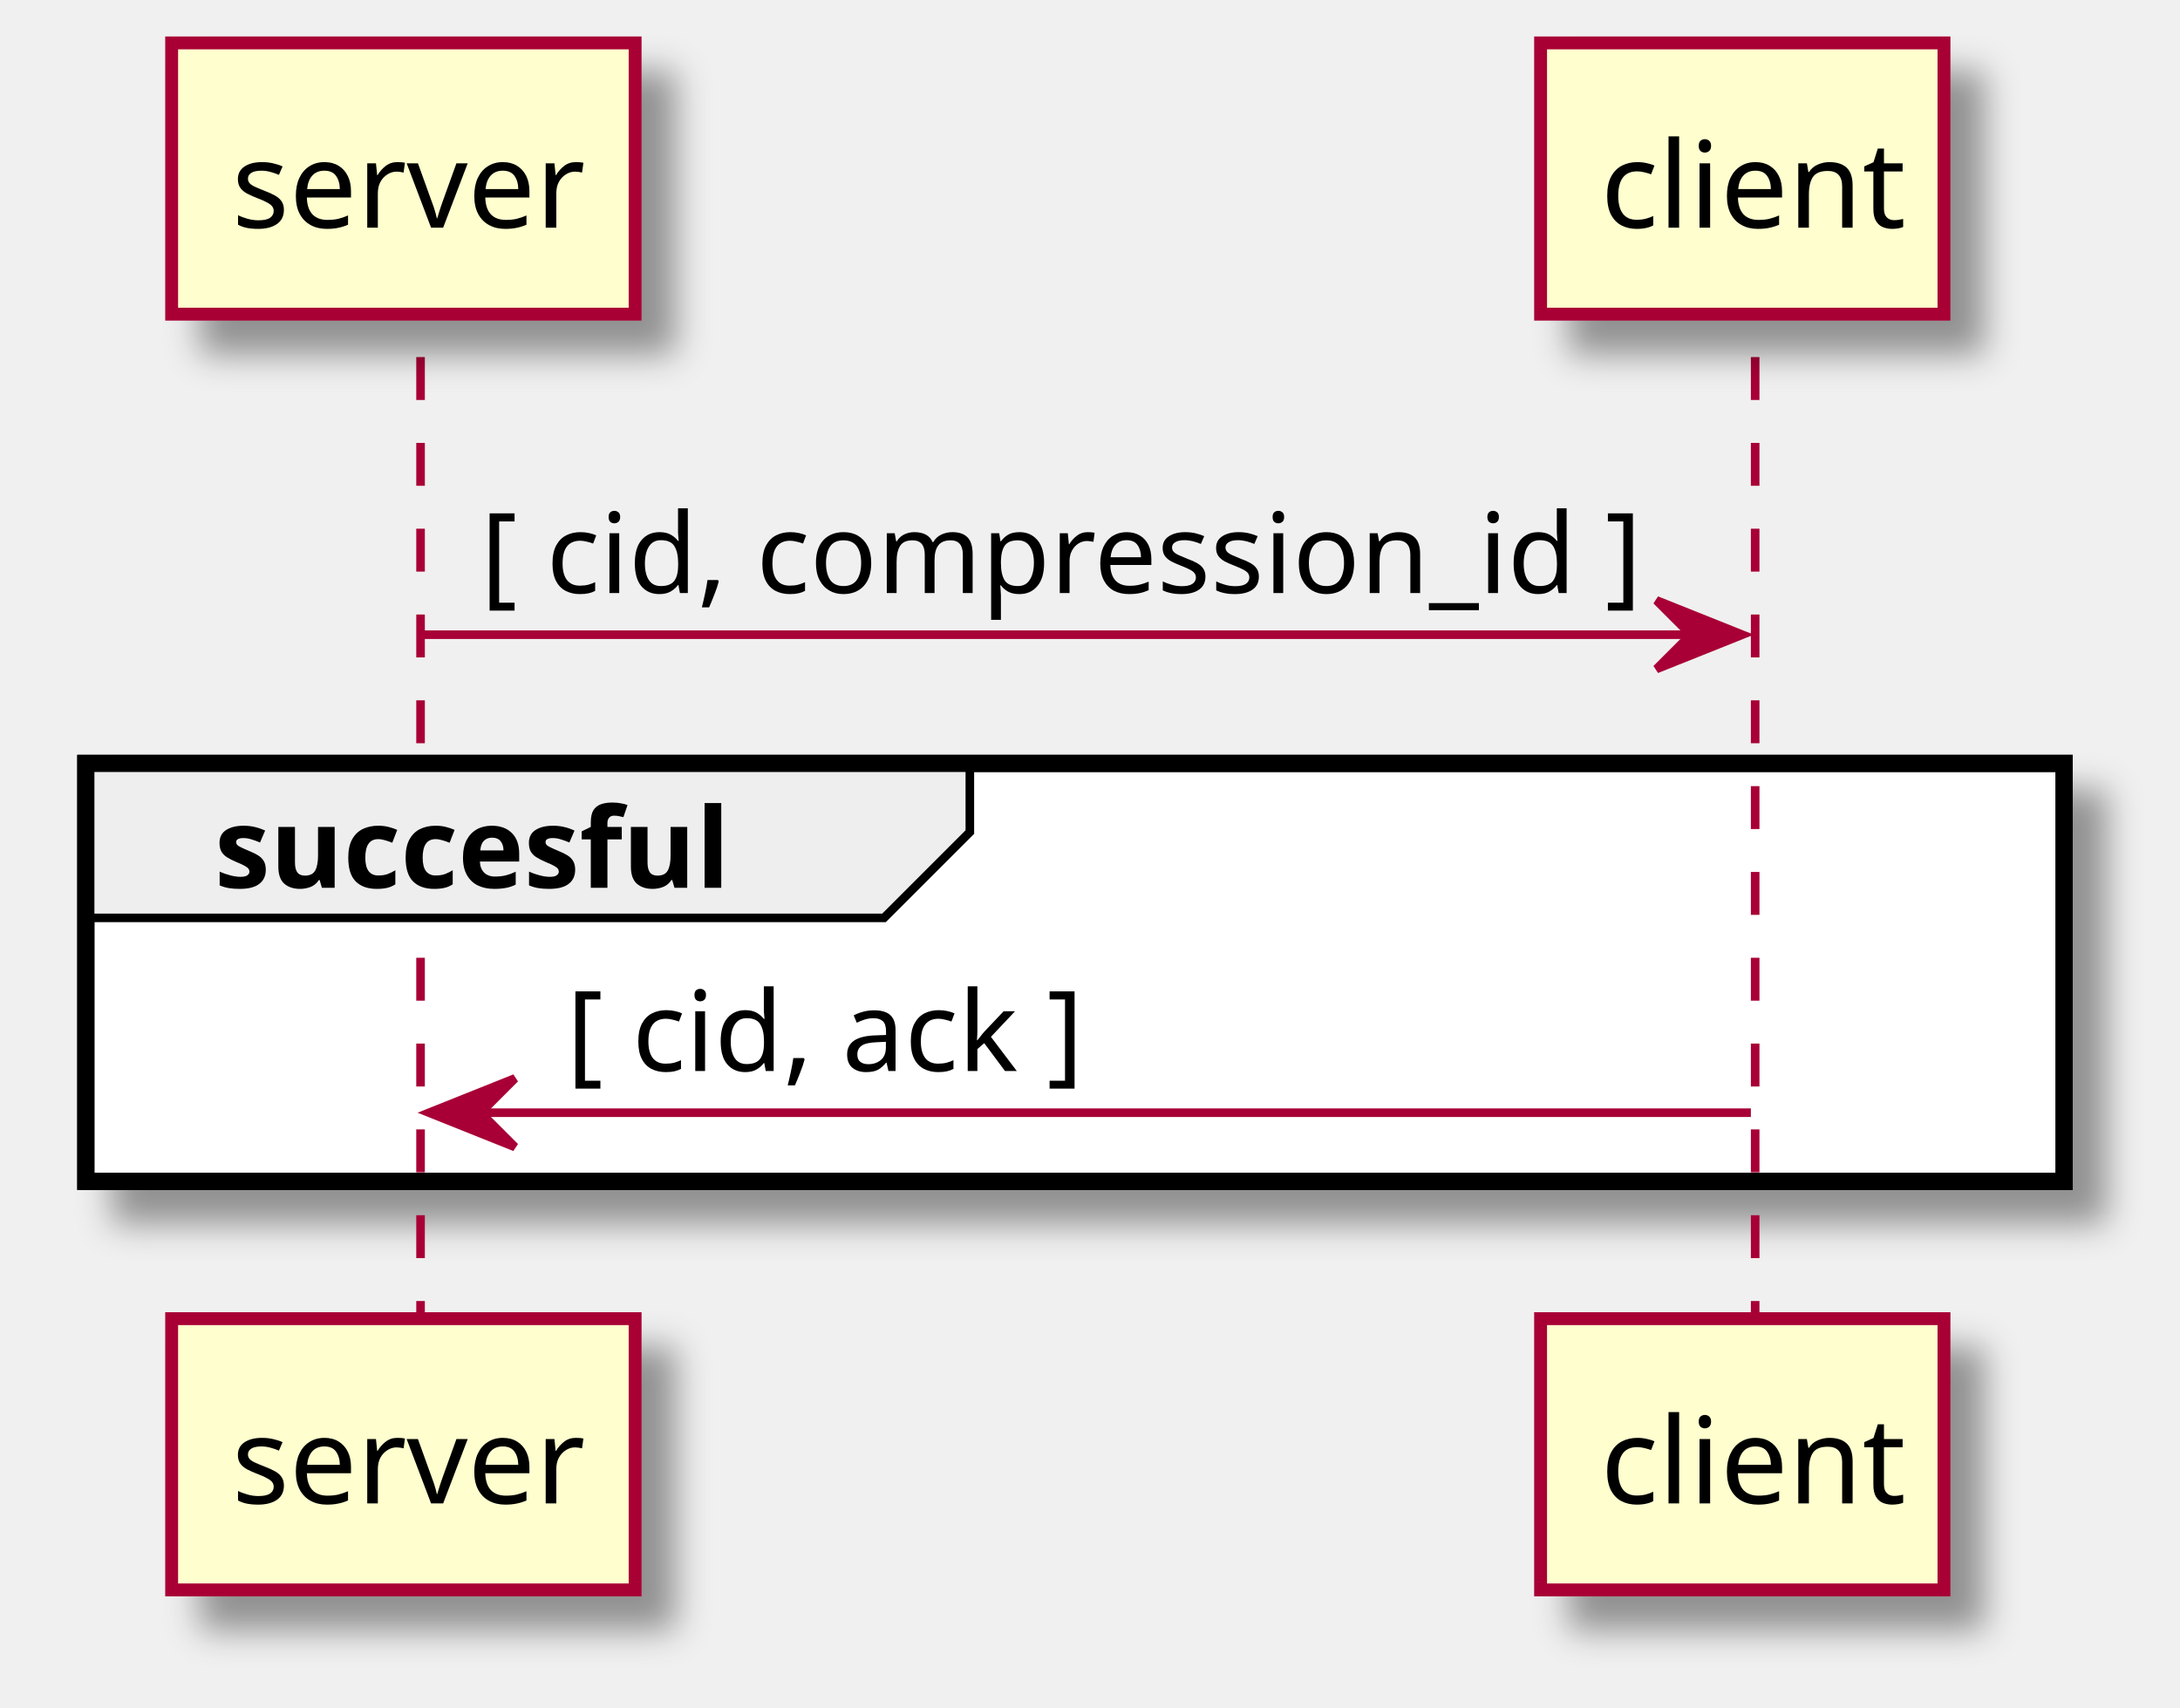
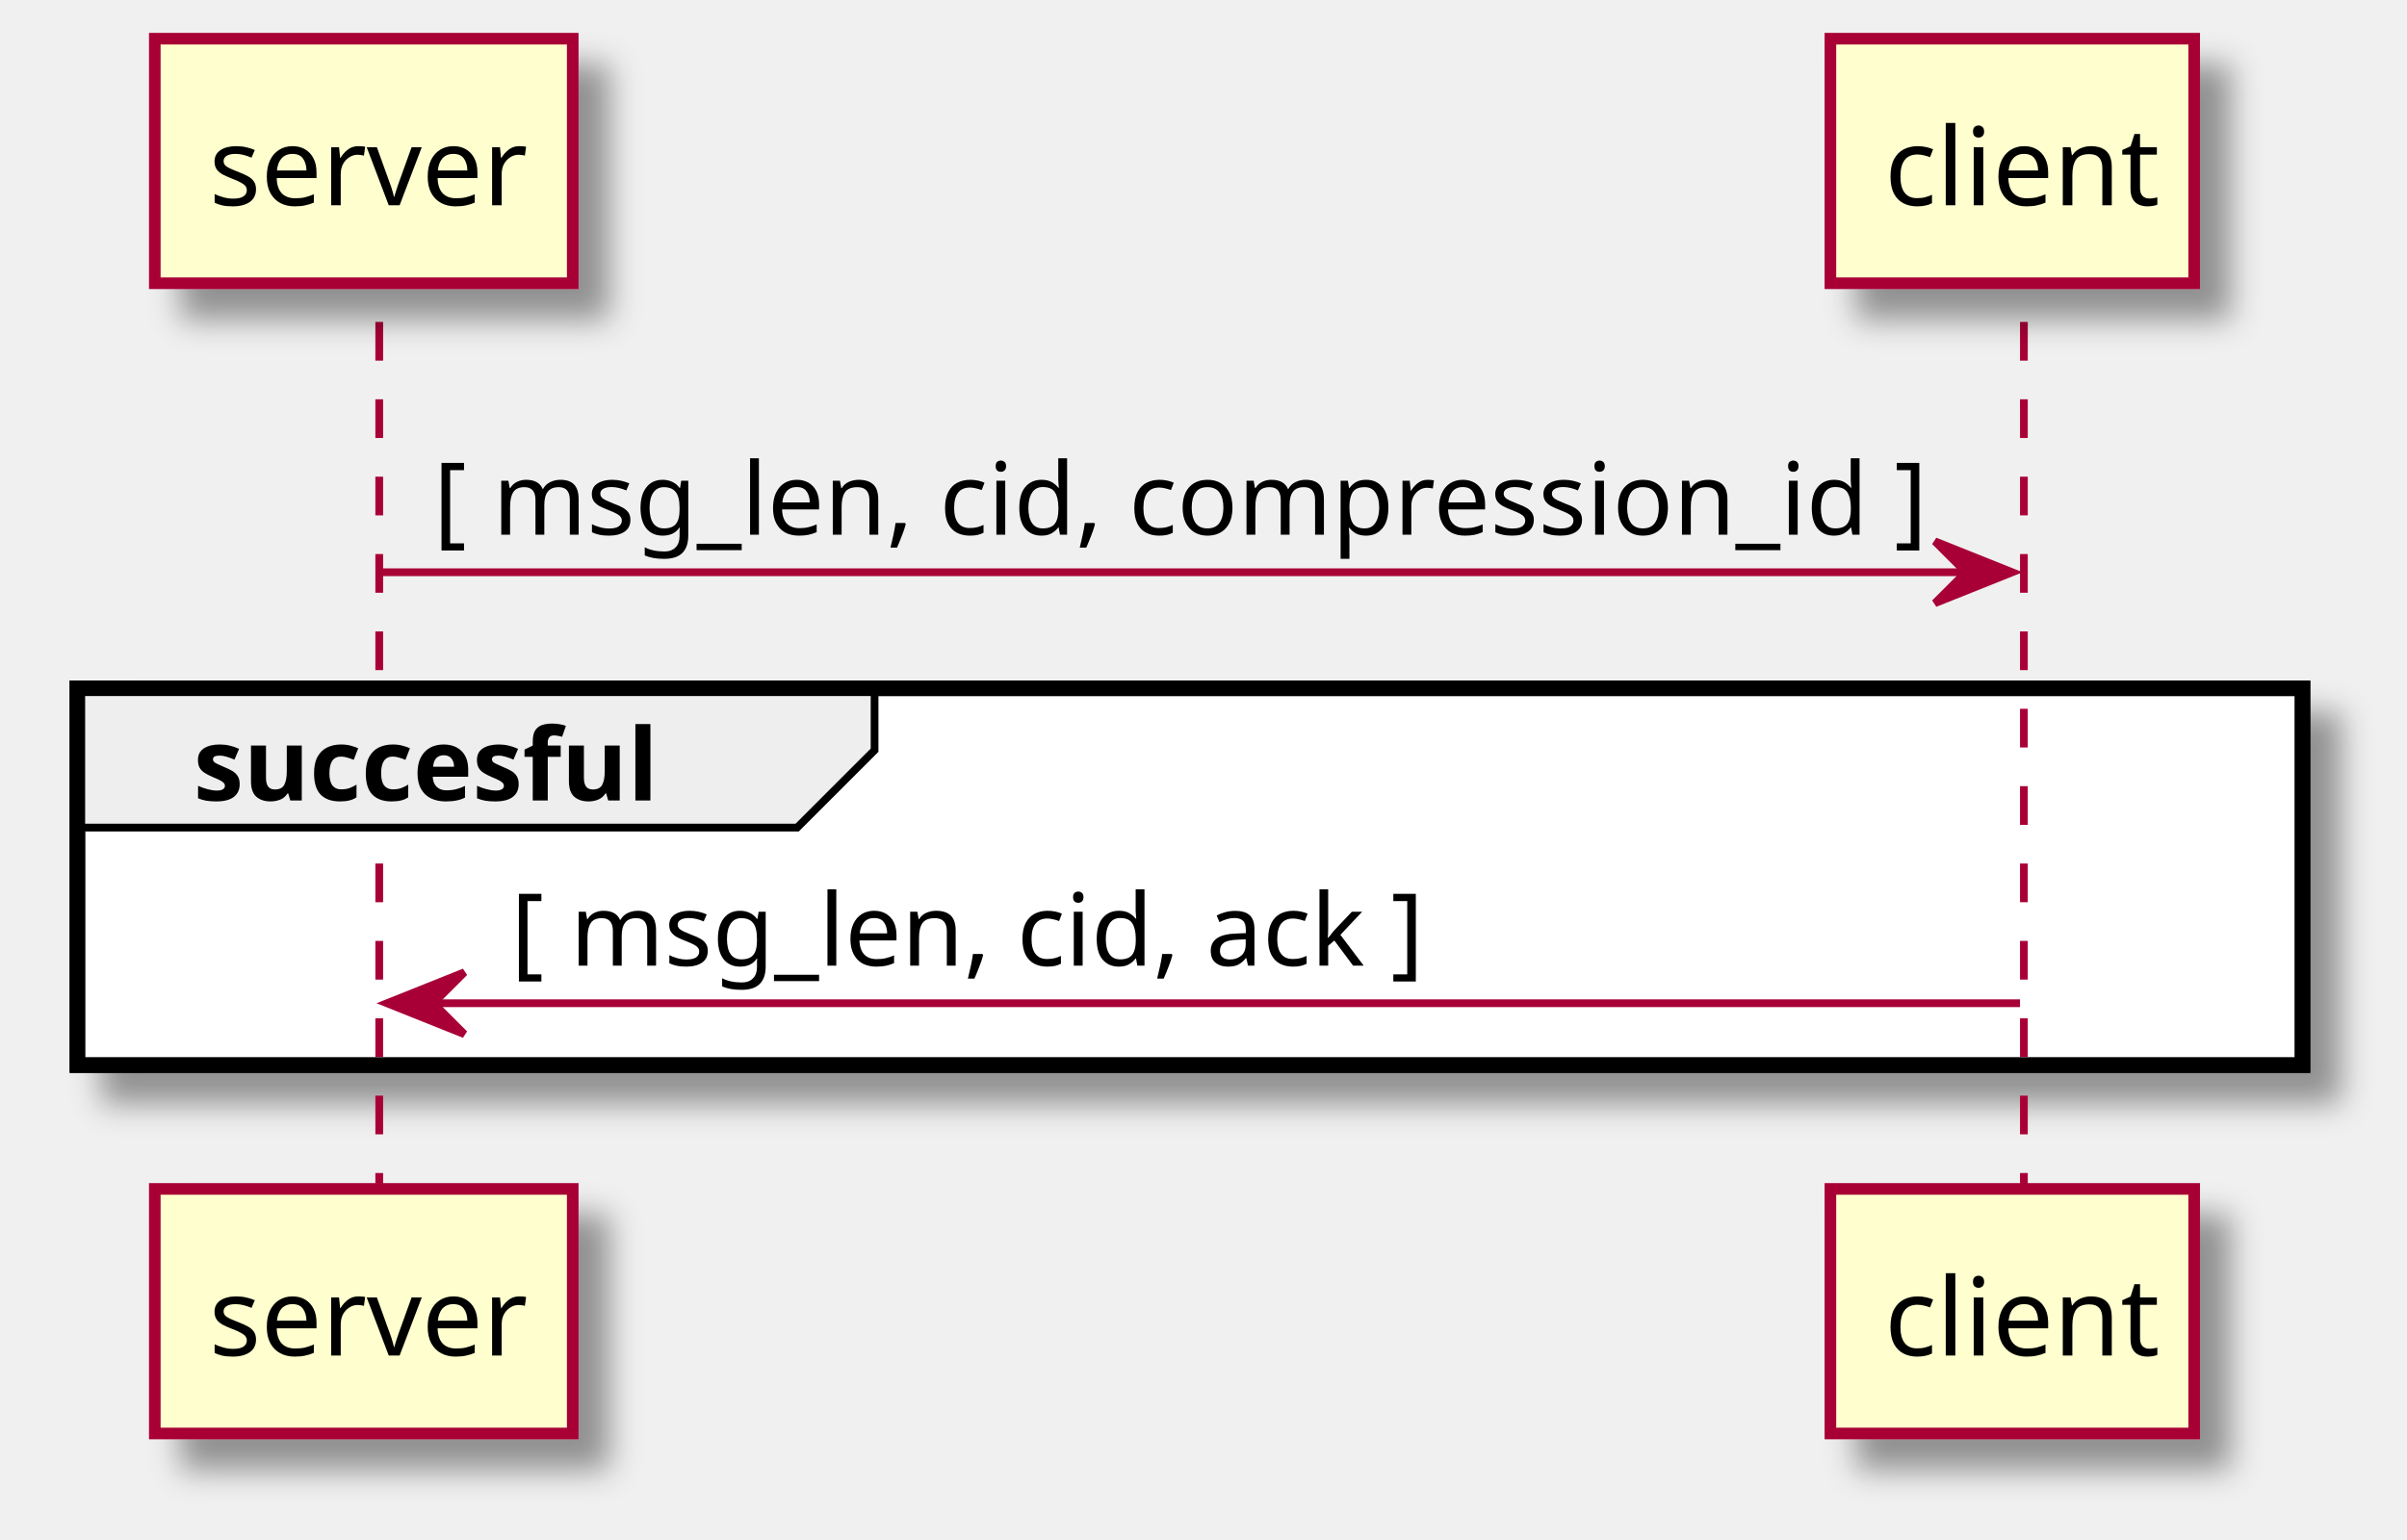
- <svg xmlns="http://www.w3.org/2000/svg" contentScriptType="application/ecmascript" contentStyleType="text/css" height="199px" preserveAspectRatio="none" style="width:254px;height:199px;background:#FFFFFF;" version="1.1" viewBox="0 0 254 199" width="254px" zoomAndPan="magnify">
+ <svg xmlns="http://www.w3.org/2000/svg" contentScriptType="application/ecmascript" contentStyleType="text/css" height="199px" preserveAspectRatio="none" style="width:311px;height:199px;background:#FFFFFF;" version="1.1" viewBox="0 0 311 199" width="311px" zoomAndPan="magnify">
  <defs>
-     <filter height="300%" id="f18bo62y2vt0yl" width="300%" x="-1" y="-1">
+     <filter height="300%" id="f1mgk3upxos73" width="300%" x="-1" y="-1">
      <feGaussianBlur result="blurOut" stdDeviation="2.0" />
      <feColorMatrix in="blurOut" result="blurOut2" type="matrix" values="0 0 0 0 0 0 0 0 0 0 0 0 0 0 0 0 0 0 .4 0" />
      <feOffset dx="4.0" dy="4.0" in="blurOut2" result="blurOut3" />
      <feBlend in="SourceGraphic" in2="blurOut3" mode="normal" />
    </filter>
  </defs>
  <g>
-     <rect fill="#FFFFFF" filter="url(#f18bo62y2vt0yl)" height="48.703" style="stroke:#000000;stroke-width:2.0;" width="230.5" x="10" y="88.961" />
+     <rect fill="#FFFFFF" filter="url(#f1mgk3upxos73)" height="48.703" style="stroke:#000000;stroke-width:2.0;" width="287.5" x="10" y="88.961" />
    <line style="stroke:#A80036;stroke-width:1.0;stroke-dasharray:5.0,5.0;" x1="49" x2="49" y1="41.609" y2="154.664" />
-     <line style="stroke:#A80036;stroke-width:1.0;stroke-dasharray:5.0,5.0;" x1="204.5" x2="204.5" y1="41.609" y2="154.664" />
-     <rect fill="#FEFECE" filter="url(#f18bo62y2vt0yl)" height="31.609" style="stroke:#A80036;stroke-width:1.5;" width="54" x="20" y="5" />
+     <line style="stroke:#A80036;stroke-width:1.0;stroke-dasharray:5.0,5.0;" x1="261.5" x2="261.5" y1="41.609" y2="154.664" />
+     <rect fill="#FEFECE" filter="url(#f1mgk3upxos73)" height="31.609" style="stroke:#A80036;stroke-width:1.5;" width="54" x="20" y="5" />
    <text fill="#000000" font-family="sans-serif" font-size="14" lengthAdjust="spacing" textLength="40" x="27" y="26.533">server</text>
-     <rect fill="#FEFECE" filter="url(#f18bo62y2vt0yl)" height="31.609" style="stroke:#A80036;stroke-width:1.5;" width="54" x="20" y="153.664" />
+     <rect fill="#FEFECE" filter="url(#f1mgk3upxos73)" height="31.609" style="stroke:#A80036;stroke-width:1.5;" width="54" x="20" y="153.664" />
    <text fill="#000000" font-family="sans-serif" font-size="14" lengthAdjust="spacing" textLength="40" x="27" y="175.197">server</text>
-     <rect fill="#FEFECE" filter="url(#f18bo62y2vt0yl)" height="31.609" style="stroke:#A80036;stroke-width:1.5;" width="47" x="179.5" y="5" />
-     <text fill="#000000" font-family="sans-serif" font-size="14" lengthAdjust="spacing" textLength="33" x="186.5" y="26.533">client</text>
-     <rect fill="#FEFECE" filter="url(#f18bo62y2vt0yl)" height="31.609" style="stroke:#A80036;stroke-width:1.5;" width="47" x="179.5" y="153.664" />
-     <text fill="#000000" font-family="sans-serif" font-size="14" lengthAdjust="spacing" textLength="33" x="186.5" y="175.197">client</text>
-     <polygon fill="#A80036" points="193,69.961,203,73.961,193,77.961,197,73.961" style="stroke:#A80036;stroke-width:1.0;" />
-     <line style="stroke:#A80036;stroke-width:1.0;" x1="49" x2="199" y1="73.961" y2="73.961" />
-     <text fill="#000000" font-family="sans-serif" font-size="13" lengthAdjust="spacing" textLength="132" x="56" y="69.105">[ cid, compression_id ]</text>
+     <rect fill="#FEFECE" filter="url(#f1mgk3upxos73)" height="31.609" style="stroke:#A80036;stroke-width:1.5;" width="47" x="236.5" y="5" />
+     <text fill="#000000" font-family="sans-serif" font-size="14" lengthAdjust="spacing" textLength="33" x="243.5" y="26.533">client</text>
+     <rect fill="#FEFECE" filter="url(#f1mgk3upxos73)" height="31.609" style="stroke:#A80036;stroke-width:1.5;" width="47" x="236.5" y="153.664" />
+     <text fill="#000000" font-family="sans-serif" font-size="14" lengthAdjust="spacing" textLength="33" x="243.5" y="175.197">client</text>
+     <polygon fill="#A80036" points="250,69.961,260,73.961,250,77.961,254,73.961" style="stroke:#A80036;stroke-width:1.0;" />
+     <line style="stroke:#A80036;stroke-width:1.0;" x1="49" x2="256" y1="73.961" y2="73.961" />
+     <text fill="#000000" font-family="sans-serif" font-size="13" lengthAdjust="spacing" textLength="189" x="56" y="69.105">[ msg_len, cid, compression_id ]</text>
    <path d="M10,88.961 L113,88.961 L113,96.961 L103,106.961 L10,106.961 L10,88.961 " fill="#EEEEEE" style="stroke:#000000;stroke-width:1.0;" />
-     <rect fill="none" height="48.703" style="stroke:#000000;stroke-width:2.0;" width="230.5" x="10" y="88.961" />
+     <rect fill="none" height="48.703" style="stroke:#000000;stroke-width:2.0;" width="287.5" x="10" y="88.961" />
    <text fill="#000000" font-family="sans-serif" font-size="13" font-weight="bold" lengthAdjust="spacing" textLength="58" x="25" y="103.456">succesful</text>
    <polygon fill="#A80036" points="60,125.664,50,129.664,60,133.664,56,129.664" style="stroke:#A80036;stroke-width:1.0;" />
-     <line style="stroke:#A80036;stroke-width:1.0;" x1="54" x2="204" y1="129.664" y2="129.664" />
-     <text fill="#000000" font-family="sans-serif" font-size="13" lengthAdjust="spacing" textLength="62" x="66" y="124.808">[ cid, ack ]</text>
+     <line style="stroke:#A80036;stroke-width:1.0;" x1="54" x2="261" y1="129.664" y2="129.664" />
+     <text fill="#000000" font-family="sans-serif" font-size="13" lengthAdjust="spacing" textLength="119" x="66" y="124.808">[ msg_len, cid, ack ]</text>
  </g>
</svg>
